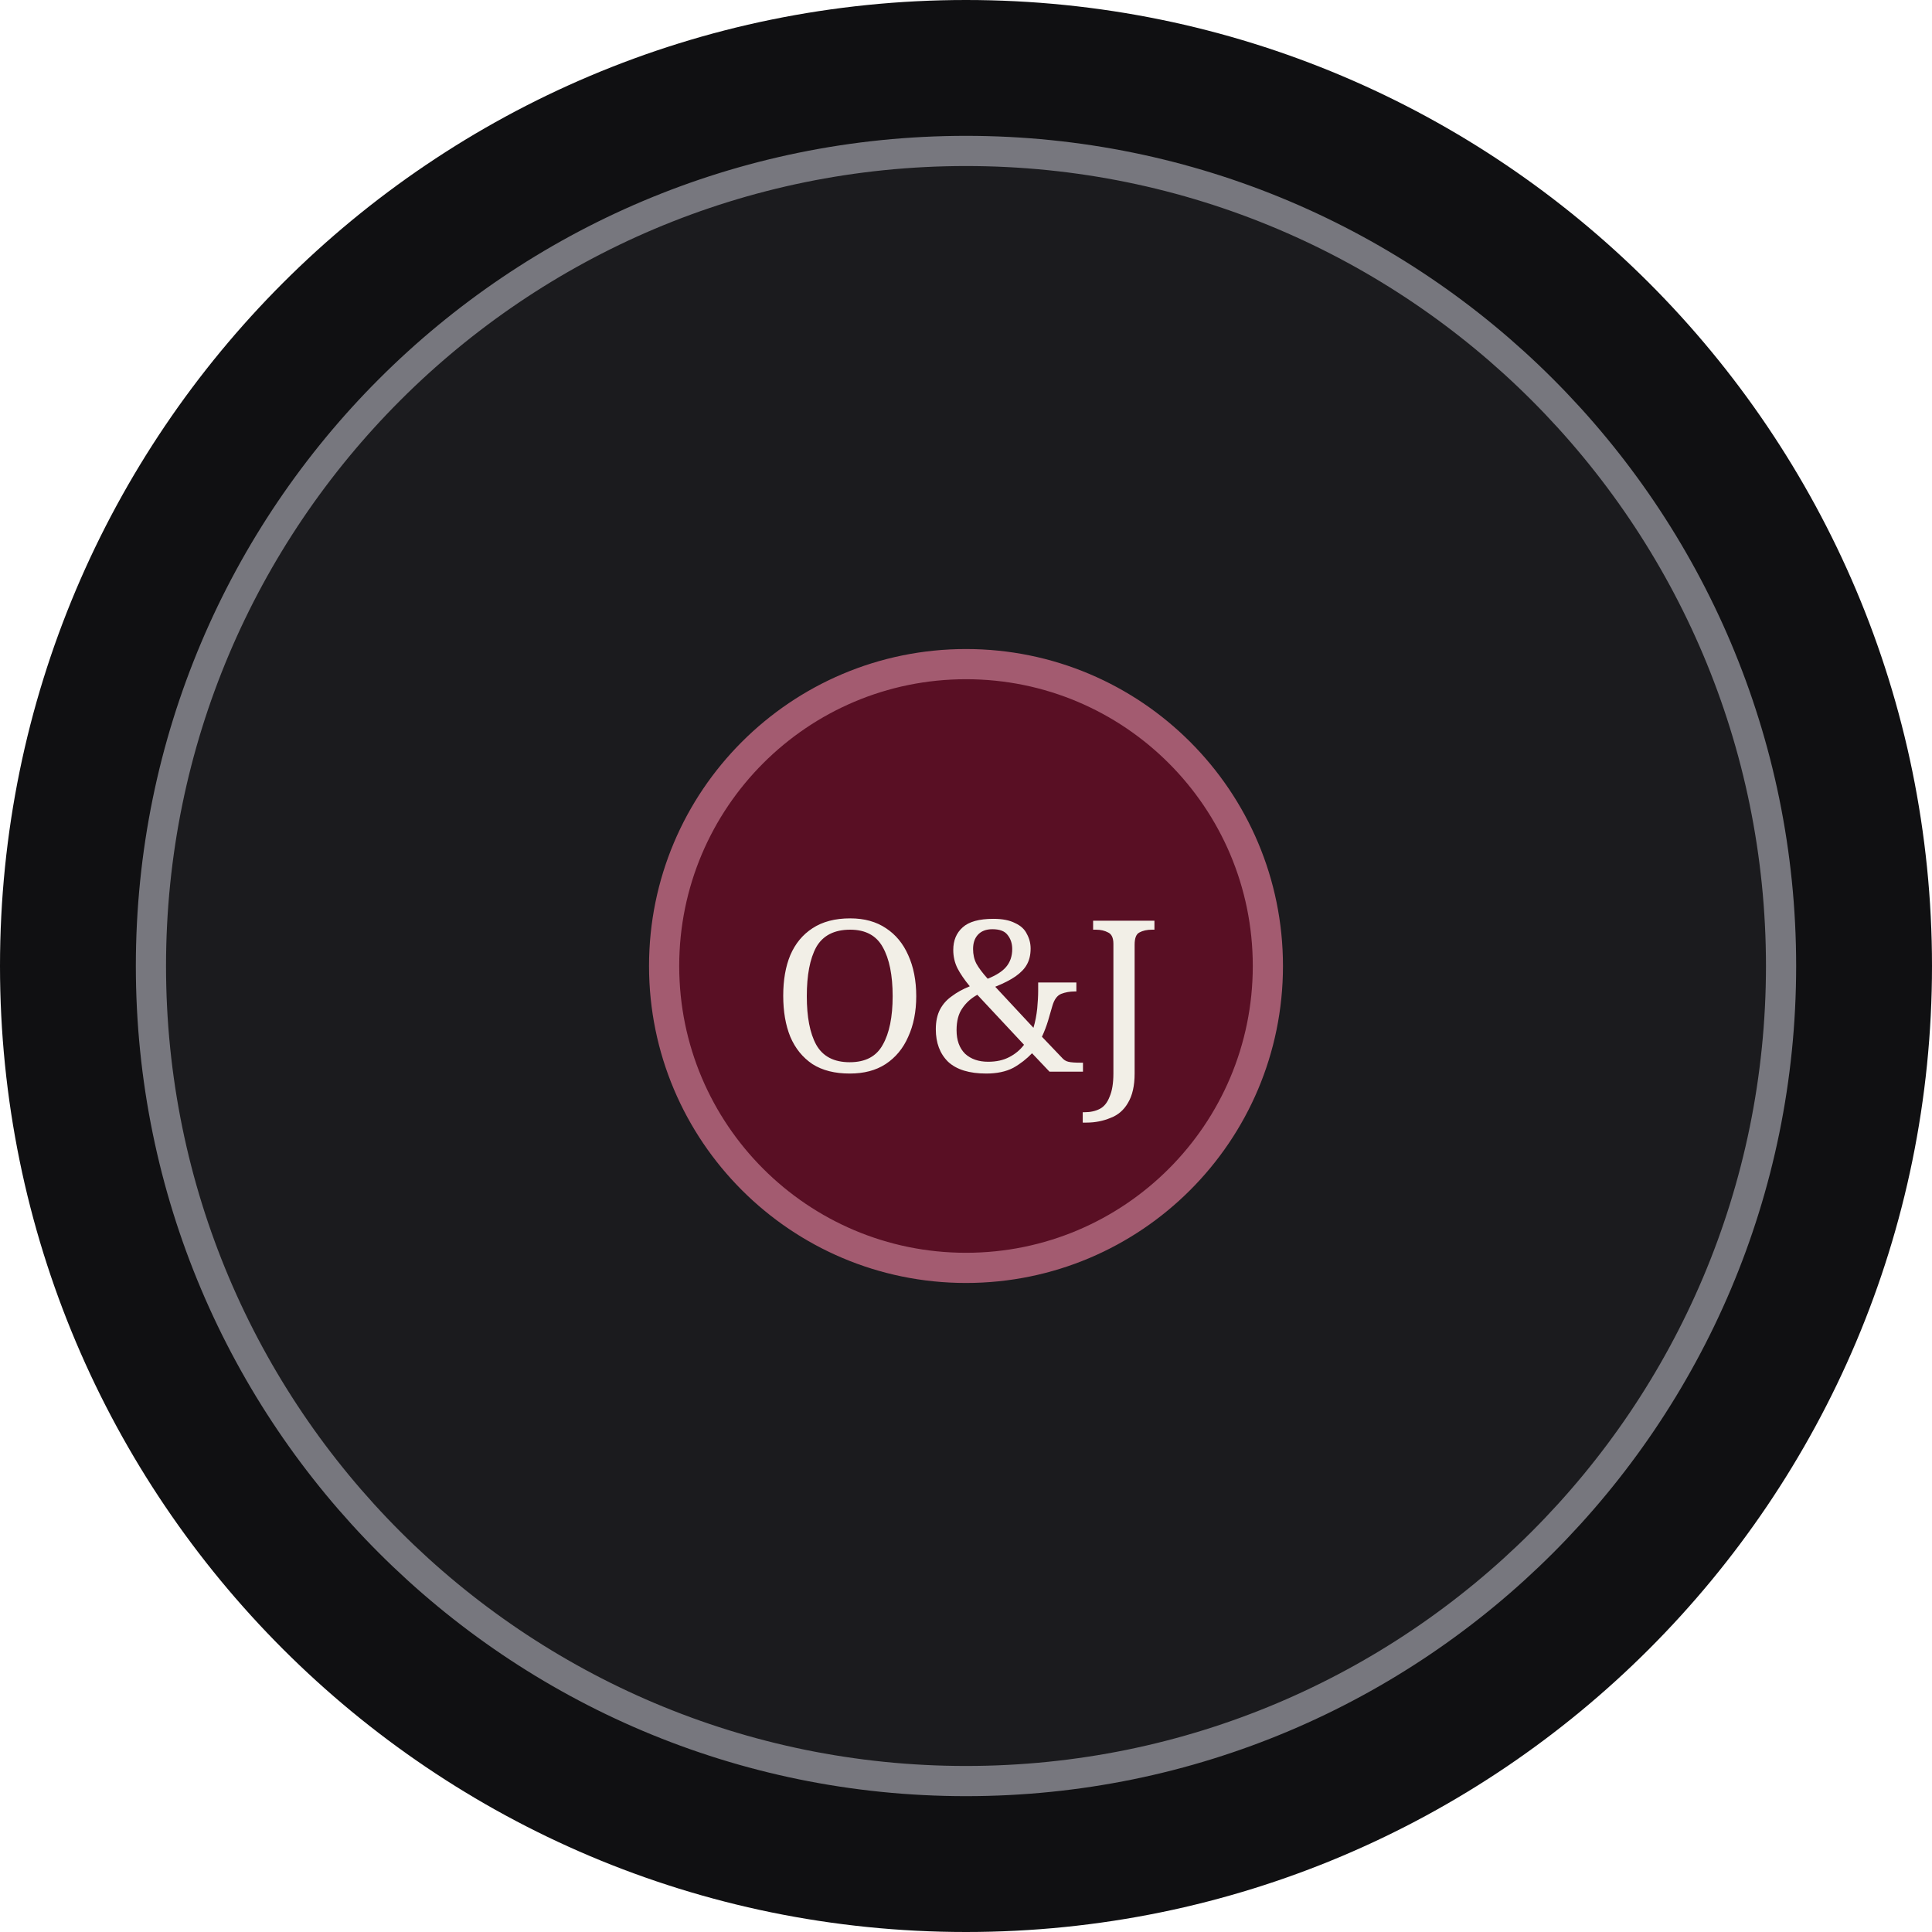
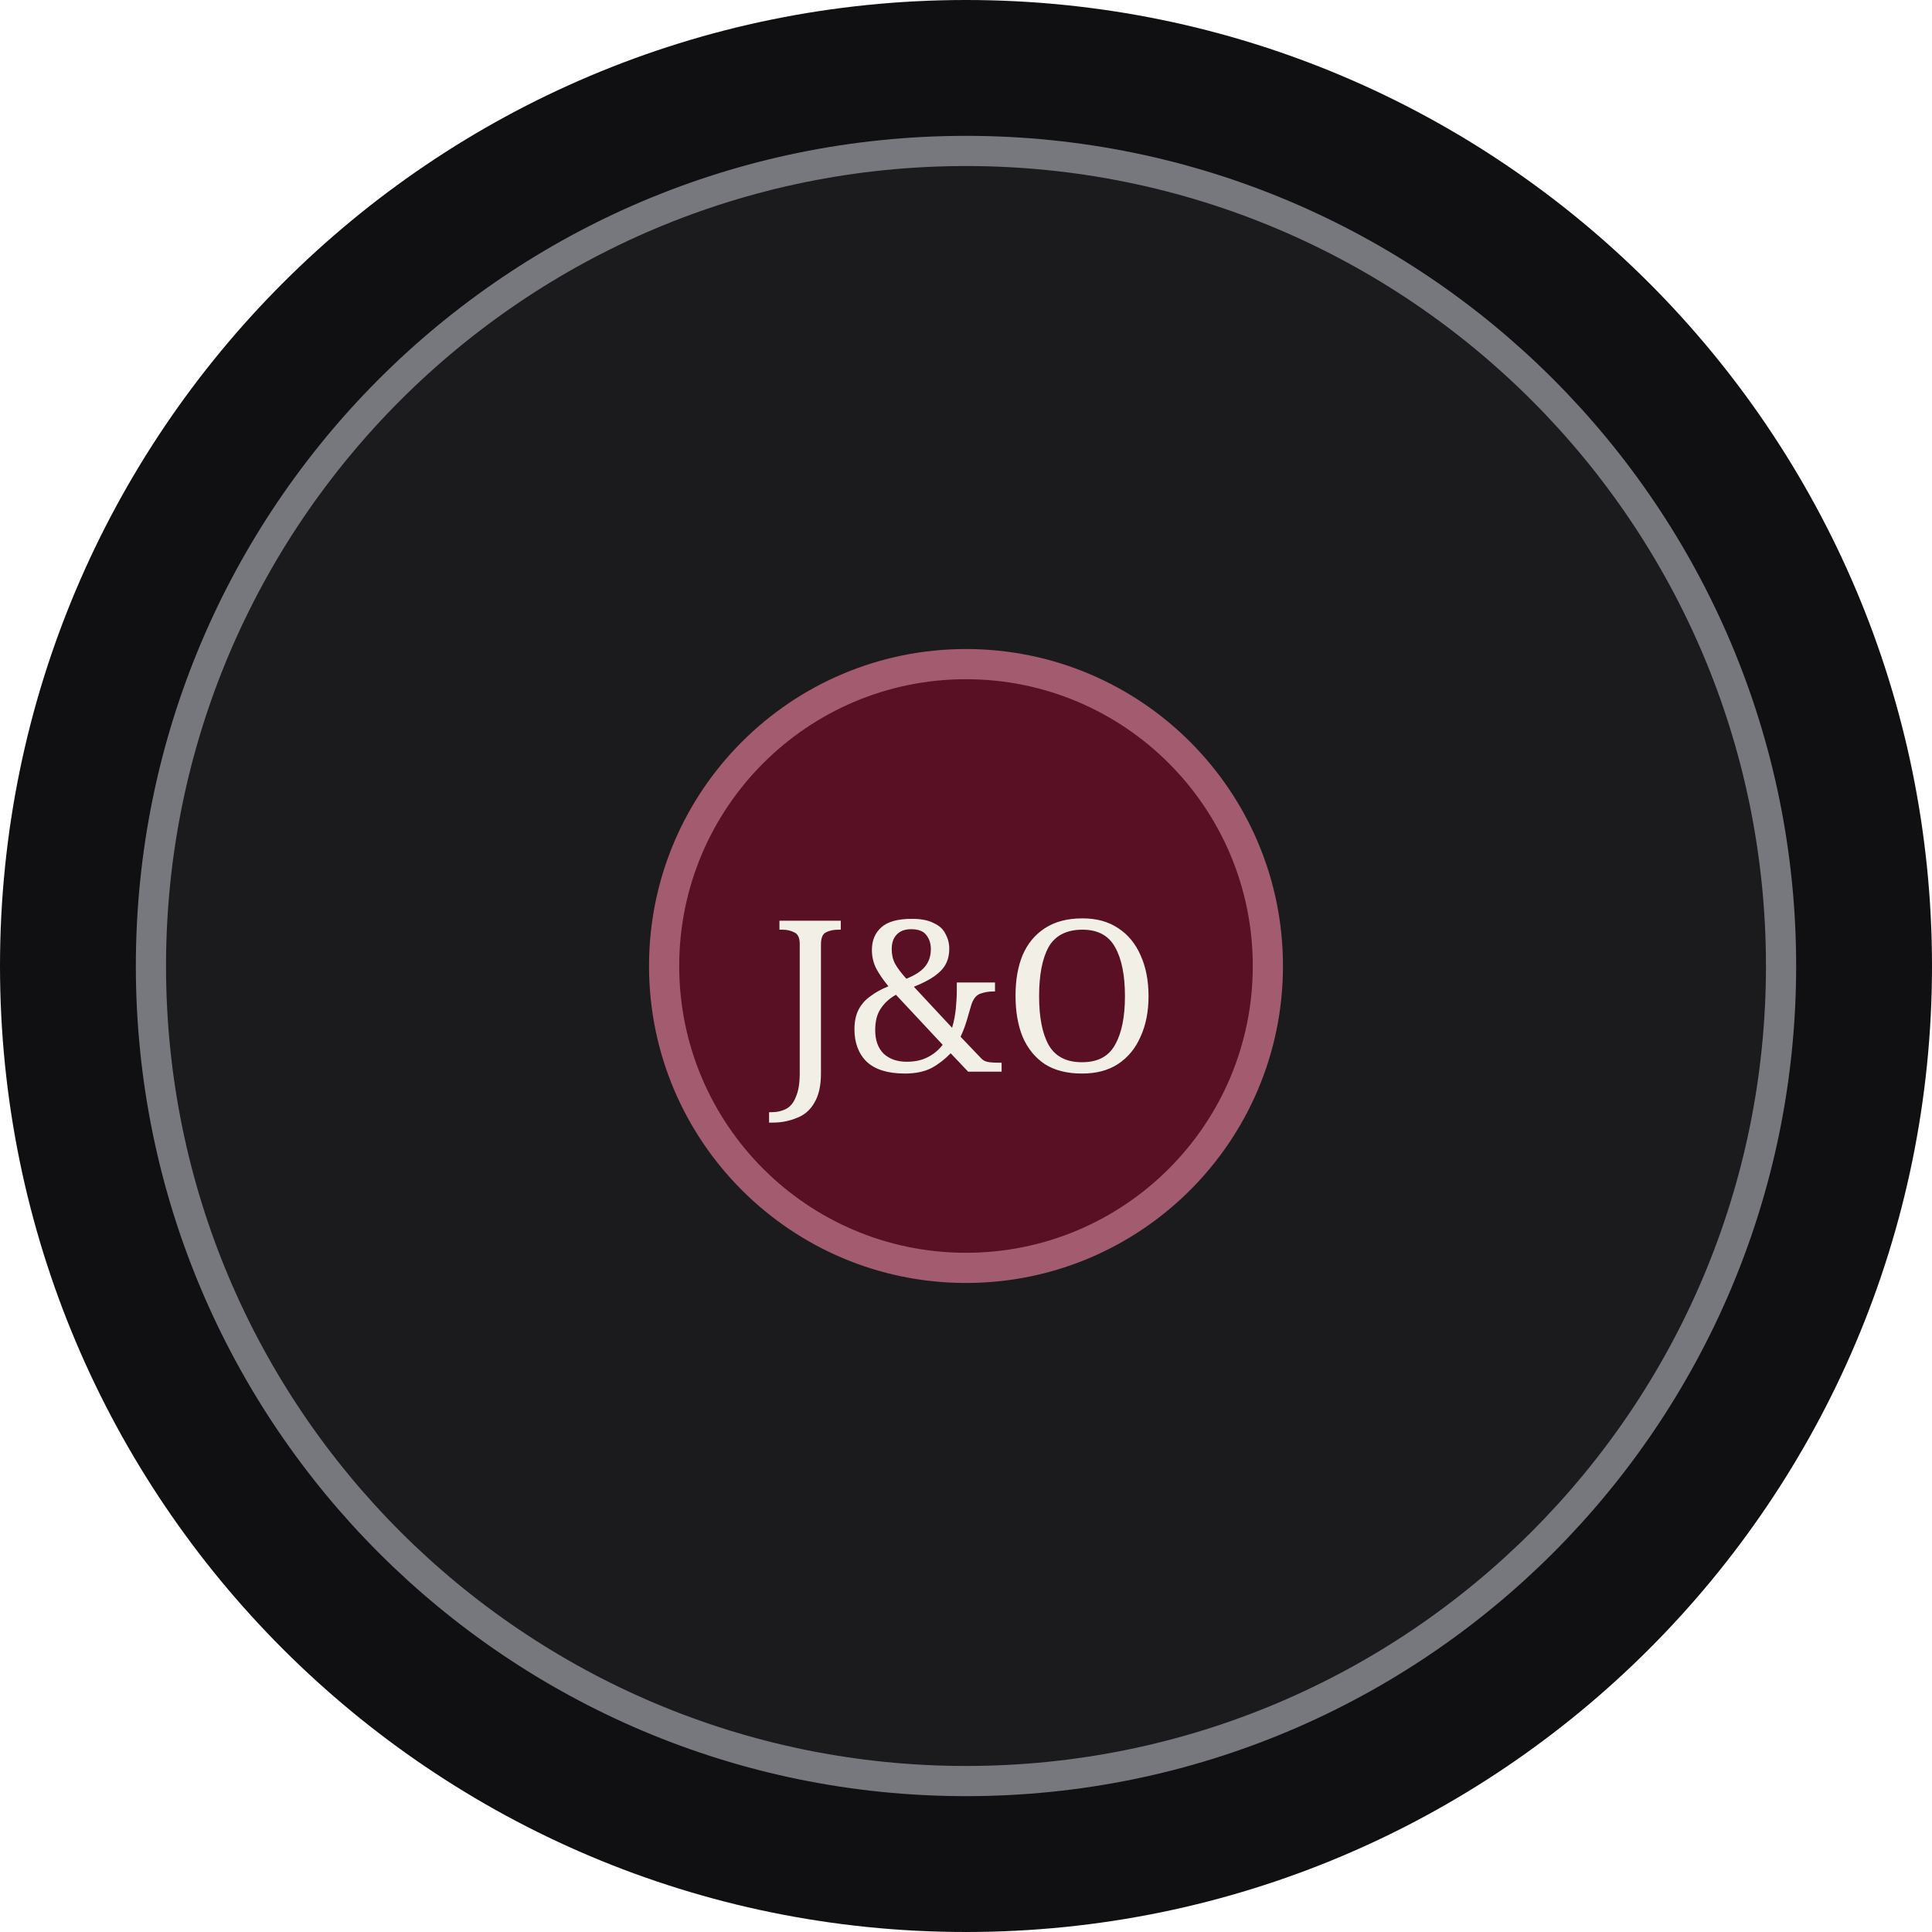
<svg xmlns="http://www.w3.org/2000/svg" viewBox="0 0 64 64">
  <rect width="64" height="64" rx="32" fill="#101012" />
  <circle cx="32" cy="32" r="27" fill="#1b1b1e" stroke="#77777e" />
  <circle cx="32" cy="32" r="10" fill="#590f24" stroke="#a35b70" />
-   <text x="32" y="35.5" fill="#f2efe7" font-family="Georgia,serif" font-size="7" text-anchor="middle">O&amp;J</text>
+   <text x="32" y="35.5" fill="#f2efe7" font-family="Georgia,serif" font-size="7" text-anchor="middle">J&amp;O</text>
</svg>
